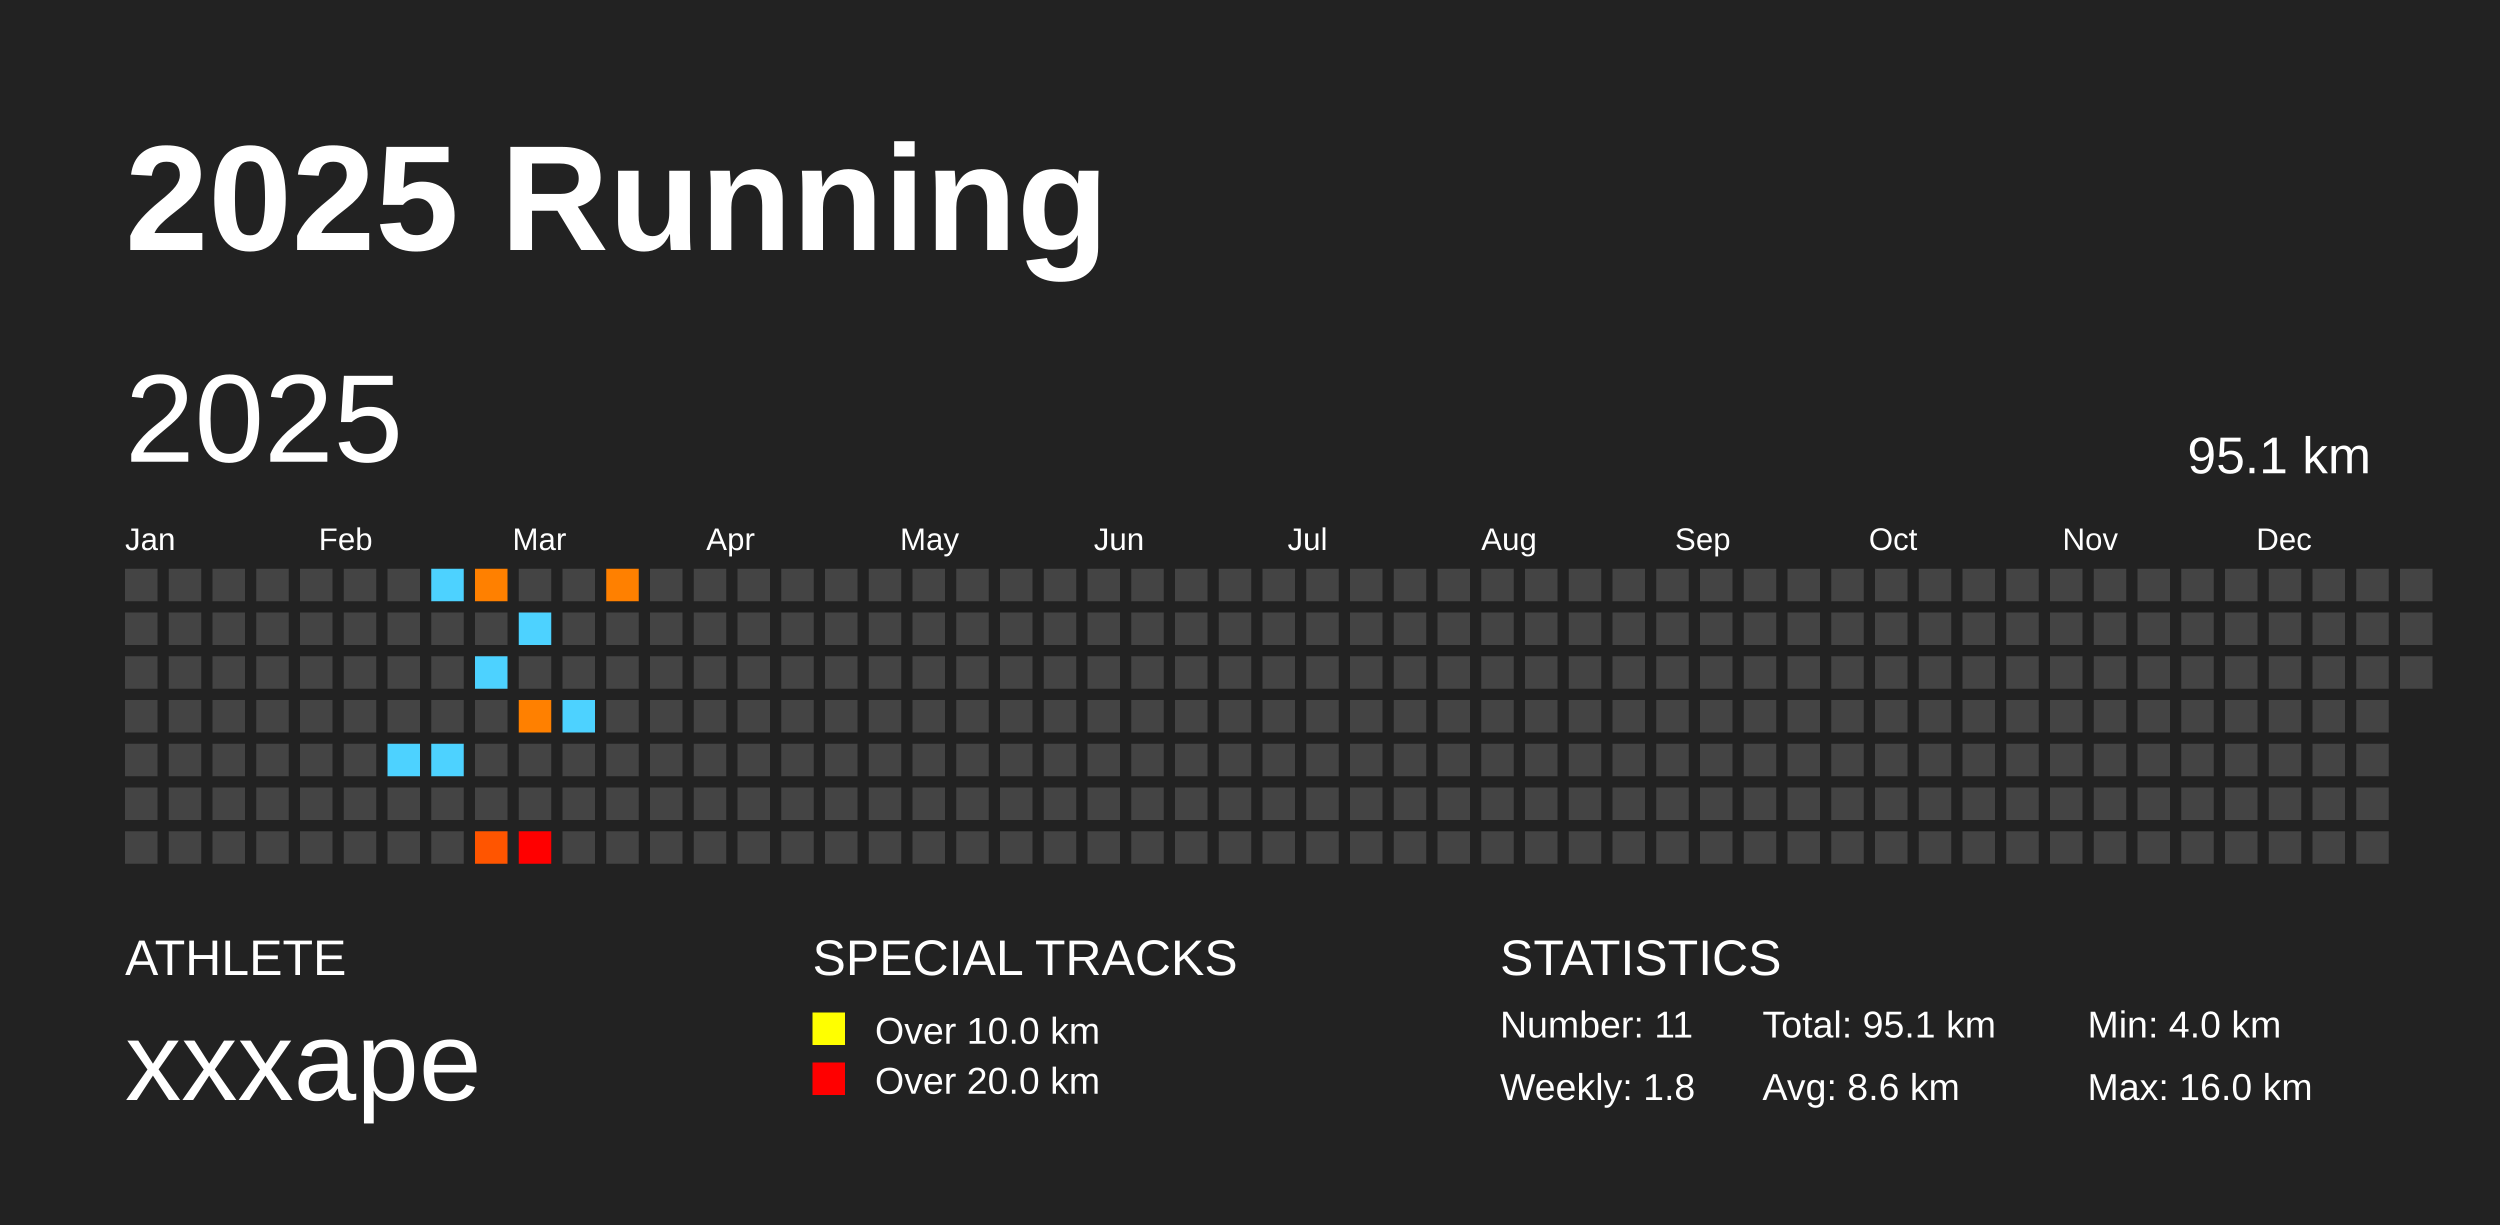
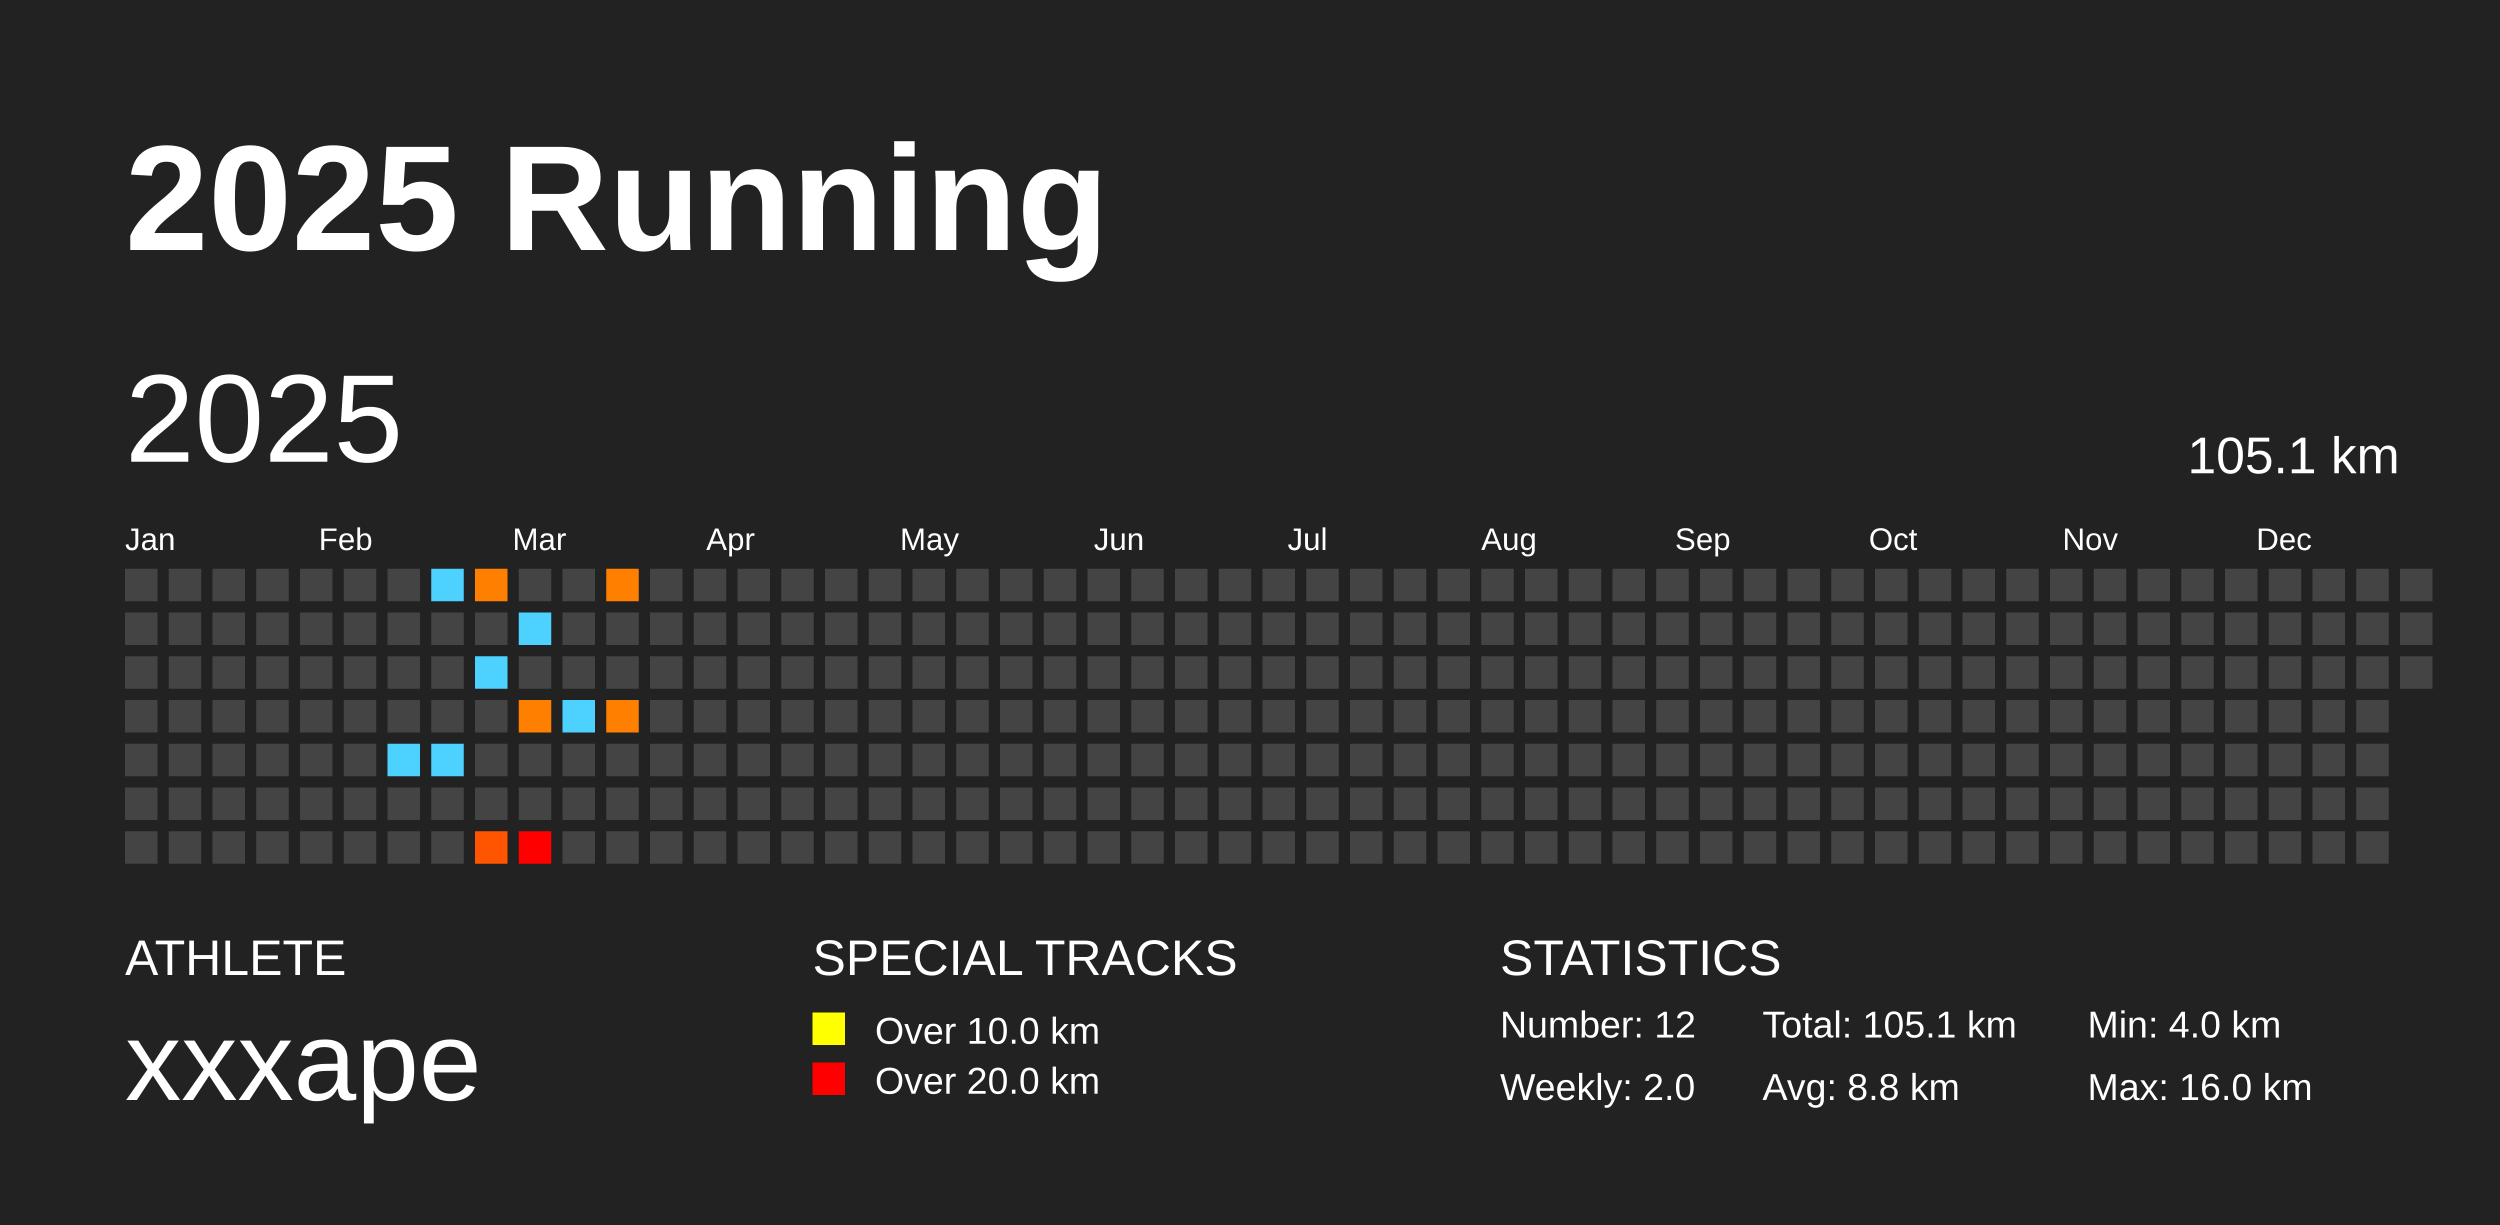
<svg xmlns="http://www.w3.org/2000/svg" baseProfile="full" height="98mm" version="1.1" viewBox="0,0,200,98" width="200mm">
  <defs />
  <rect fill="#222222" height="98" width="200" x="0" y="0" />
  <text fill="#FFFFFF" style="font-size:12px; font-family:Arial; font-weight:bold;" x="10" y="20">2025 Running</text>
  <text fill="#FFFFFF" style="font-size:4px; font-family:Arial" x="10" y="78">ATHLETE</text>
  <text fill="#FFFFFF" style="font-size:9px; font-family:Arial" x="10" y="88">xxxape</text>
  <text fill="#FFFFFF" style="font-size:4px; font-family:Arial" x="65" y="78">SPECIAL TRACKS</text>
  <rect fill="yellow" height="2.6" width="2.6" x="65" y="81" />
  <text fill="#FFFFFF" style="font-size:3px; font-family:Arial" x="70" y="83.5">Over 10.0 km</text>
  <rect fill="red" height="2.6" width="2.6" x="65" y="85" />
  <text fill="#FFFFFF" style="font-size:3px; font-family:Arial" x="70" y="87.5">Over 20.0 km</text>
  <text fill="#FFFFFF" style="font-size:4px; font-family:Arial" x="120" y="78">STATISTICS</text>
-   <text fill="#FFFFFF" style="font-size:3px; font-family:Arial" x="120" y="83">Number: 11</text>
-   <text fill="#FFFFFF" style="font-size:3px; font-family:Arial" x="120" y="88">Weekly: 1.8</text>
-   <text fill="#FFFFFF" style="font-size:3px; font-family:Arial" x="141" y="83">Total: 95.1 km</text>
-   <text fill="#FFFFFF" style="font-size:3px; font-family:Arial" x="141" y="88">Avg: 8.6 km</text>
+   <text fill="#FFFFFF" style="font-size:3px; font-family:Arial" x="120" y="83">Number: 12</text>
+   <text fill="#FFFFFF" style="font-size:3px; font-family:Arial" x="120" y="88">Weekly: 2.0</text>
+   <text fill="#FFFFFF" style="font-size:3px; font-family:Arial" x="141" y="83">Total: 105.1 km</text>
+   <text fill="#FFFFFF" style="font-size:3px; font-family:Arial" x="141" y="88">Avg: 8.8 km</text>
  <text fill="#FFFFFF" style="font-size:3px; font-family:Arial" x="167" y="83">Min: 4.0 km</text>
  <text fill="#FFFFFF" style="font-size:3px; font-family:Arial" x="167" y="88">Max: 16.0 km</text>
  <text dominant-baseline="hanging" fill="#FFFFFF" style="font-size:10.0px; font-family:Arial;" x="10" y="30">2025</text>
-   <text dominant-baseline="hanging" fill="#FFFFFF" style="font-size:4.125px; font-family:Arial;" x="175" y="35">95.1 km</text>
+   <text dominant-baseline="hanging" fill="#FFFFFF" style="font-size:4.125px; font-family:Arial;" x="175" y="35">105.1 km</text>
  <text fill="#FFFFFF" style="font-size:2.5px; font-family:Arial" x="10.0" y="44">Jan</text>
  <text fill="#FFFFFF" style="font-size:2.5px; font-family:Arial" x="25.5" y="44">Feb</text>
  <text fill="#FFFFFF" style="font-size:2.5px; font-family:Arial" x="41.0" y="44">Mar</text>
  <text fill="#FFFFFF" style="font-size:2.5px; font-family:Arial" x="56.5" y="44">Apr</text>
  <text fill="#FFFFFF" style="font-size:2.5px; font-family:Arial" x="72.0" y="44">May</text>
  <text fill="#FFFFFF" style="font-size:2.5px; font-family:Arial" x="87.5" y="44">Jun</text>
  <text fill="#FFFFFF" style="font-size:2.5px; font-family:Arial" x="103.0" y="44">Jul</text>
  <text fill="#FFFFFF" style="font-size:2.5px; font-family:Arial" x="118.5" y="44">Aug</text>
  <text fill="#FFFFFF" style="font-size:2.5px; font-family:Arial" x="134.0" y="44">Sep</text>
  <text fill="#FFFFFF" style="font-size:2.5px; font-family:Arial" x="149.5" y="44">Oct</text>
  <text fill="#FFFFFF" style="font-size:2.5px; font-family:Arial" x="165.0" y="44">Nov</text>
  <text fill="#FFFFFF" style="font-size:2.5px; font-family:Arial" x="180.5" y="44">Dec</text>
  <rect fill="#444444" height="2.6" width="2.6" x="10.0" y="45.5" />
  <rect fill="#444444" height="2.6" width="2.6" x="10.0" y="49.0" />
  <rect fill="#444444" height="2.6" width="2.6" x="10.0" y="52.5" />
  <rect fill="#444444" height="2.6" width="2.6" x="10.0" y="56.0" />
  <rect fill="#444444" height="2.6" width="2.6" x="10.0" y="59.5" />
  <rect fill="#444444" height="2.6" width="2.6" x="10.0" y="63.0" />
  <rect fill="#444444" height="2.6" width="2.6" x="10.0" y="66.5" />
  <rect fill="#444444" height="2.6" width="2.6" x="13.5" y="45.5" />
  <rect fill="#444444" height="2.6" width="2.6" x="13.5" y="49.0" />
  <rect fill="#444444" height="2.6" width="2.6" x="13.5" y="52.5" />
  <rect fill="#444444" height="2.6" width="2.6" x="13.5" y="56.0" />
  <rect fill="#444444" height="2.6" width="2.6" x="13.5" y="59.5" />
  <rect fill="#444444" height="2.6" width="2.6" x="13.5" y="63.0" />
  <rect fill="#444444" height="2.6" width="2.6" x="13.5" y="66.5" />
  <rect fill="#444444" height="2.6" width="2.6" x="17.0" y="45.5" />
  <rect fill="#444444" height="2.6" width="2.6" x="17.0" y="49.0" />
  <rect fill="#444444" height="2.6" width="2.6" x="17.0" y="52.5" />
  <rect fill="#444444" height="2.6" width="2.6" x="17.0" y="56.0" />
  <rect fill="#444444" height="2.6" width="2.6" x="17.0" y="59.5" />
  <rect fill="#444444" height="2.6" width="2.6" x="17.0" y="63.0" />
  <rect fill="#444444" height="2.6" width="2.6" x="17.0" y="66.5" />
  <rect fill="#444444" height="2.6" width="2.6" x="20.5" y="45.5" />
  <rect fill="#444444" height="2.6" width="2.6" x="20.5" y="49.0" />
  <rect fill="#444444" height="2.6" width="2.6" x="20.5" y="52.5" />
  <rect fill="#444444" height="2.6" width="2.6" x="20.5" y="56.0" />
  <rect fill="#444444" height="2.6" width="2.6" x="20.5" y="59.5" />
  <rect fill="#444444" height="2.6" width="2.6" x="20.5" y="63.0" />
  <rect fill="#444444" height="2.6" width="2.6" x="20.5" y="66.5" />
  <rect fill="#444444" height="2.6" width="2.6" x="24.0" y="45.5" />
  <rect fill="#444444" height="2.6" width="2.6" x="24.0" y="49.0" />
  <rect fill="#444444" height="2.6" width="2.6" x="24.0" y="52.5" />
  <rect fill="#444444" height="2.6" width="2.6" x="24.0" y="56.0" />
  <rect fill="#444444" height="2.6" width="2.6" x="24.0" y="59.5" />
  <rect fill="#444444" height="2.6" width="2.6" x="24.0" y="63.0" />
  <rect fill="#444444" height="2.6" width="2.6" x="24.0" y="66.5" />
  <rect fill="#444444" height="2.6" width="2.6" x="27.5" y="45.5" />
  <rect fill="#444444" height="2.6" width="2.6" x="27.5" y="49.0" />
  <rect fill="#444444" height="2.6" width="2.6" x="27.5" y="52.5" />
  <rect fill="#444444" height="2.6" width="2.6" x="27.5" y="56.0" />
  <rect fill="#444444" height="2.6" width="2.6" x="27.5" y="59.5" />
  <rect fill="#444444" height="2.6" width="2.6" x="27.5" y="63.0" />
  <rect fill="#444444" height="2.6" width="2.6" x="27.5" y="66.5" />
  <rect fill="#444444" height="2.6" width="2.6" x="31.0" y="45.5" />
  <rect fill="#444444" height="2.6" width="2.6" x="31.0" y="49.0" />
  <rect fill="#444444" height="2.6" width="2.6" x="31.0" y="52.5" />
  <rect fill="#444444" height="2.6" width="2.6" x="31.0" y="56.0" />
  <rect fill="#4dd2ff" height="2.6" width="2.6" x="31.0" y="59.5" />
  <rect fill="#444444" height="2.6" width="2.6" x="31.0" y="63.0" />
  <rect fill="#444444" height="2.6" width="2.6" x="31.0" y="66.5" />
  <rect fill="#4dd2ff" height="2.6" width="2.6" x="34.5" y="45.5" />
  <rect fill="#444444" height="2.6" width="2.6" x="34.5" y="49.0" />
  <rect fill="#444444" height="2.6" width="2.6" x="34.5" y="52.5" />
  <rect fill="#444444" height="2.6" width="2.6" x="34.5" y="56.0" />
  <rect fill="#4dd2ff" height="2.6" width="2.6" x="34.5" y="59.5" />
  <rect fill="#444444" height="2.6" width="2.6" x="34.5" y="63.0" />
  <rect fill="#444444" height="2.6" width="2.6" x="34.5" y="66.5" />
  <rect fill="#ff8000" height="2.6" width="2.6" x="38.0" y="45.5" />
  <rect fill="#444444" height="2.6" width="2.6" x="38.0" y="49.0" />
  <rect fill="#4dd2ff" height="2.6" width="2.6" x="38.0" y="52.5" />
  <rect fill="#444444" height="2.6" width="2.6" x="38.0" y="56.0" />
  <rect fill="#444444" height="2.6" width="2.6" x="38.0" y="59.5" />
  <rect fill="#444444" height="2.6" width="2.6" x="38.0" y="63.0" />
  <rect fill="#ff5500" height="2.6" width="2.6" x="38.0" y="66.5" />
  <rect fill="#444444" height="2.6" width="2.6" x="41.5" y="45.5" />
  <rect fill="#4dd2ff" height="2.6" width="2.6" x="41.5" y="49.0" />
  <rect fill="#444444" height="2.6" width="2.6" x="41.5" y="52.5" />
  <rect fill="#ff8000" height="2.6" width="2.6" x="41.5" y="56.0" />
  <rect fill="#444444" height="2.6" width="2.6" x="41.5" y="59.5" />
  <rect fill="#444444" height="2.6" width="2.6" x="41.5" y="63.0" />
  <rect fill="#ff0000" height="2.6" width="2.6" x="41.5" y="66.5" />
  <rect fill="#444444" height="2.6" width="2.6" x="45.0" y="45.5" />
  <rect fill="#444444" height="2.6" width="2.6" x="45.0" y="49.0" />
  <rect fill="#444444" height="2.6" width="2.6" x="45.0" y="52.5" />
  <rect fill="#4dd2ff" height="2.6" width="2.6" x="45.0" y="56.0" />
  <rect fill="#444444" height="2.6" width="2.6" x="45.0" y="59.5" />
  <rect fill="#444444" height="2.6" width="2.6" x="45.0" y="63.0" />
  <rect fill="#444444" height="2.6" width="2.6" x="45.0" y="66.5" />
  <rect fill="#ff8000" height="2.6" width="2.6" x="48.5" y="45.5" />
  <rect fill="#444444" height="2.6" width="2.6" x="48.5" y="49.0" />
  <rect fill="#444444" height="2.6" width="2.6" x="48.5" y="52.5" />
-   <rect fill="#444444" height="2.6" width="2.6" x="48.5" y="56.0" />
+   <rect fill="#ff8000" height="2.6" width="2.6" x="48.5" y="56.0" />
  <rect fill="#444444" height="2.6" width="2.6" x="48.5" y="59.5" />
  <rect fill="#444444" height="2.6" width="2.6" x="48.5" y="63.0" />
  <rect fill="#444444" height="2.6" width="2.6" x="48.5" y="66.5" />
  <rect fill="#444444" height="2.6" width="2.6" x="52.0" y="45.5" />
  <rect fill="#444444" height="2.6" width="2.6" x="52.0" y="49.0" />
  <rect fill="#444444" height="2.6" width="2.6" x="52.0" y="52.5" />
  <rect fill="#444444" height="2.6" width="2.6" x="52.0" y="56.0" />
  <rect fill="#444444" height="2.6" width="2.6" x="52.0" y="59.5" />
  <rect fill="#444444" height="2.6" width="2.6" x="52.0" y="63.0" />
  <rect fill="#444444" height="2.6" width="2.6" x="52.0" y="66.5" />
  <rect fill="#444444" height="2.6" width="2.6" x="55.5" y="45.5" />
  <rect fill="#444444" height="2.6" width="2.6" x="55.5" y="49.0" />
  <rect fill="#444444" height="2.6" width="2.6" x="55.5" y="52.5" />
  <rect fill="#444444" height="2.6" width="2.6" x="55.5" y="56.0" />
  <rect fill="#444444" height="2.6" width="2.6" x="55.5" y="59.5" />
  <rect fill="#444444" height="2.6" width="2.6" x="55.5" y="63.0" />
  <rect fill="#444444" height="2.6" width="2.6" x="55.5" y="66.5" />
  <rect fill="#444444" height="2.6" width="2.6" x="59.0" y="45.5" />
  <rect fill="#444444" height="2.6" width="2.6" x="59.0" y="49.0" />
  <rect fill="#444444" height="2.6" width="2.6" x="59.0" y="52.5" />
  <rect fill="#444444" height="2.6" width="2.6" x="59.0" y="56.0" />
  <rect fill="#444444" height="2.6" width="2.6" x="59.0" y="59.5" />
  <rect fill="#444444" height="2.6" width="2.6" x="59.0" y="63.0" />
  <rect fill="#444444" height="2.6" width="2.6" x="59.0" y="66.5" />
  <rect fill="#444444" height="2.6" width="2.6" x="62.5" y="45.5" />
  <rect fill="#444444" height="2.6" width="2.6" x="62.5" y="49.0" />
  <rect fill="#444444" height="2.6" width="2.6" x="62.5" y="52.5" />
  <rect fill="#444444" height="2.6" width="2.6" x="62.5" y="56.0" />
  <rect fill="#444444" height="2.6" width="2.6" x="62.5" y="59.5" />
  <rect fill="#444444" height="2.6" width="2.6" x="62.5" y="63.0" />
  <rect fill="#444444" height="2.6" width="2.6" x="62.5" y="66.5" />
  <rect fill="#444444" height="2.6" width="2.6" x="66.0" y="45.5" />
  <rect fill="#444444" height="2.6" width="2.6" x="66.0" y="49.0" />
  <rect fill="#444444" height="2.6" width="2.6" x="66.0" y="52.5" />
  <rect fill="#444444" height="2.6" width="2.6" x="66.0" y="56.0" />
  <rect fill="#444444" height="2.6" width="2.6" x="66.0" y="59.5" />
  <rect fill="#444444" height="2.6" width="2.6" x="66.0" y="63.0" />
  <rect fill="#444444" height="2.6" width="2.6" x="66.0" y="66.5" />
  <rect fill="#444444" height="2.6" width="2.6" x="69.5" y="45.5" />
  <rect fill="#444444" height="2.6" width="2.6" x="69.5" y="49.0" />
  <rect fill="#444444" height="2.6" width="2.6" x="69.5" y="52.5" />
  <rect fill="#444444" height="2.6" width="2.6" x="69.5" y="56.0" />
  <rect fill="#444444" height="2.6" width="2.6" x="69.5" y="59.5" />
  <rect fill="#444444" height="2.6" width="2.6" x="69.5" y="63.0" />
  <rect fill="#444444" height="2.6" width="2.6" x="69.5" y="66.5" />
  <rect fill="#444444" height="2.6" width="2.6" x="73.0" y="45.5" />
  <rect fill="#444444" height="2.6" width="2.6" x="73.0" y="49.0" />
  <rect fill="#444444" height="2.6" width="2.6" x="73.0" y="52.5" />
  <rect fill="#444444" height="2.6" width="2.6" x="73.0" y="56.0" />
  <rect fill="#444444" height="2.6" width="2.6" x="73.0" y="59.5" />
  <rect fill="#444444" height="2.6" width="2.6" x="73.0" y="63.0" />
  <rect fill="#444444" height="2.6" width="2.6" x="73.0" y="66.5" />
  <rect fill="#444444" height="2.6" width="2.6" x="76.5" y="45.5" />
  <rect fill="#444444" height="2.6" width="2.6" x="76.5" y="49.0" />
  <rect fill="#444444" height="2.6" width="2.6" x="76.5" y="52.5" />
  <rect fill="#444444" height="2.6" width="2.6" x="76.5" y="56.0" />
  <rect fill="#444444" height="2.6" width="2.6" x="76.5" y="59.5" />
  <rect fill="#444444" height="2.6" width="2.6" x="76.5" y="63.0" />
  <rect fill="#444444" height="2.6" width="2.6" x="76.5" y="66.5" />
  <rect fill="#444444" height="2.6" width="2.6" x="80.0" y="45.5" />
  <rect fill="#444444" height="2.6" width="2.6" x="80.0" y="49.0" />
  <rect fill="#444444" height="2.6" width="2.6" x="80.0" y="52.5" />
  <rect fill="#444444" height="2.6" width="2.6" x="80.0" y="56.0" />
  <rect fill="#444444" height="2.6" width="2.6" x="80.0" y="59.5" />
  <rect fill="#444444" height="2.6" width="2.6" x="80.0" y="63.0" />
  <rect fill="#444444" height="2.6" width="2.6" x="80.0" y="66.5" />
  <rect fill="#444444" height="2.6" width="2.6" x="83.5" y="45.5" />
  <rect fill="#444444" height="2.6" width="2.6" x="83.5" y="49.0" />
  <rect fill="#444444" height="2.6" width="2.6" x="83.5" y="52.5" />
  <rect fill="#444444" height="2.6" width="2.6" x="83.5" y="56.0" />
  <rect fill="#444444" height="2.6" width="2.6" x="83.5" y="59.5" />
  <rect fill="#444444" height="2.6" width="2.6" x="83.5" y="63.0" />
  <rect fill="#444444" height="2.6" width="2.6" x="83.5" y="66.5" />
  <rect fill="#444444" height="2.6" width="2.6" x="87.0" y="45.5" />
  <rect fill="#444444" height="2.6" width="2.6" x="87.0" y="49.0" />
  <rect fill="#444444" height="2.6" width="2.6" x="87.0" y="52.5" />
  <rect fill="#444444" height="2.6" width="2.6" x="87.0" y="56.0" />
  <rect fill="#444444" height="2.6" width="2.6" x="87.0" y="59.5" />
  <rect fill="#444444" height="2.6" width="2.6" x="87.0" y="63.0" />
  <rect fill="#444444" height="2.6" width="2.6" x="87.0" y="66.5" />
  <rect fill="#444444" height="2.6" width="2.6" x="90.5" y="45.5" />
  <rect fill="#444444" height="2.6" width="2.6" x="90.5" y="49.0" />
  <rect fill="#444444" height="2.6" width="2.6" x="90.5" y="52.5" />
  <rect fill="#444444" height="2.6" width="2.6" x="90.5" y="56.0" />
  <rect fill="#444444" height="2.6" width="2.6" x="90.5" y="59.5" />
  <rect fill="#444444" height="2.6" width="2.6" x="90.5" y="63.0" />
  <rect fill="#444444" height="2.6" width="2.6" x="90.5" y="66.5" />
  <rect fill="#444444" height="2.6" width="2.6" x="94.0" y="45.5" />
  <rect fill="#444444" height="2.6" width="2.6" x="94.0" y="49.0" />
  <rect fill="#444444" height="2.6" width="2.6" x="94.0" y="52.5" />
  <rect fill="#444444" height="2.6" width="2.6" x="94.0" y="56.0" />
  <rect fill="#444444" height="2.6" width="2.6" x="94.0" y="59.5" />
  <rect fill="#444444" height="2.6" width="2.6" x="94.0" y="63.0" />
  <rect fill="#444444" height="2.6" width="2.6" x="94.0" y="66.5" />
  <rect fill="#444444" height="2.6" width="2.6" x="97.5" y="45.5" />
  <rect fill="#444444" height="2.6" width="2.6" x="97.5" y="49.0" />
  <rect fill="#444444" height="2.6" width="2.6" x="97.5" y="52.5" />
  <rect fill="#444444" height="2.6" width="2.6" x="97.5" y="56.0" />
  <rect fill="#444444" height="2.6" width="2.6" x="97.5" y="59.5" />
  <rect fill="#444444" height="2.6" width="2.6" x="97.5" y="63.0" />
  <rect fill="#444444" height="2.6" width="2.6" x="97.5" y="66.5" />
  <rect fill="#444444" height="2.6" width="2.6" x="101.0" y="45.5" />
  <rect fill="#444444" height="2.6" width="2.6" x="101.0" y="49.0" />
  <rect fill="#444444" height="2.6" width="2.6" x="101.0" y="52.5" />
  <rect fill="#444444" height="2.6" width="2.6" x="101.0" y="56.0" />
  <rect fill="#444444" height="2.6" width="2.6" x="101.0" y="59.5" />
  <rect fill="#444444" height="2.6" width="2.6" x="101.0" y="63.0" />
  <rect fill="#444444" height="2.6" width="2.6" x="101.0" y="66.5" />
  <rect fill="#444444" height="2.6" width="2.6" x="104.5" y="45.5" />
  <rect fill="#444444" height="2.6" width="2.6" x="104.5" y="49.0" />
  <rect fill="#444444" height="2.6" width="2.6" x="104.5" y="52.5" />
  <rect fill="#444444" height="2.6" width="2.6" x="104.5" y="56.0" />
  <rect fill="#444444" height="2.6" width="2.6" x="104.5" y="59.5" />
  <rect fill="#444444" height="2.6" width="2.6" x="104.5" y="63.0" />
  <rect fill="#444444" height="2.6" width="2.6" x="104.5" y="66.5" />
  <rect fill="#444444" height="2.6" width="2.6" x="108.0" y="45.5" />
  <rect fill="#444444" height="2.6" width="2.6" x="108.0" y="49.0" />
  <rect fill="#444444" height="2.6" width="2.6" x="108.0" y="52.5" />
  <rect fill="#444444" height="2.6" width="2.6" x="108.0" y="56.0" />
  <rect fill="#444444" height="2.6" width="2.6" x="108.0" y="59.5" />
  <rect fill="#444444" height="2.6" width="2.6" x="108.0" y="63.0" />
  <rect fill="#444444" height="2.6" width="2.6" x="108.0" y="66.5" />
  <rect fill="#444444" height="2.6" width="2.6" x="111.5" y="45.5" />
  <rect fill="#444444" height="2.6" width="2.6" x="111.5" y="49.0" />
  <rect fill="#444444" height="2.6" width="2.6" x="111.5" y="52.5" />
  <rect fill="#444444" height="2.6" width="2.6" x="111.5" y="56.0" />
  <rect fill="#444444" height="2.6" width="2.6" x="111.5" y="59.5" />
  <rect fill="#444444" height="2.6" width="2.6" x="111.5" y="63.0" />
  <rect fill="#444444" height="2.6" width="2.6" x="111.5" y="66.5" />
  <rect fill="#444444" height="2.6" width="2.6" x="115.0" y="45.5" />
  <rect fill="#444444" height="2.6" width="2.6" x="115.0" y="49.0" />
  <rect fill="#444444" height="2.6" width="2.6" x="115.0" y="52.5" />
  <rect fill="#444444" height="2.6" width="2.6" x="115.0" y="56.0" />
  <rect fill="#444444" height="2.6" width="2.6" x="115.0" y="59.5" />
  <rect fill="#444444" height="2.6" width="2.6" x="115.0" y="63.0" />
  <rect fill="#444444" height="2.6" width="2.6" x="115.0" y="66.5" />
  <rect fill="#444444" height="2.6" width="2.6" x="118.5" y="45.5" />
  <rect fill="#444444" height="2.6" width="2.6" x="118.5" y="49.0" />
  <rect fill="#444444" height="2.6" width="2.6" x="118.5" y="52.5" />
  <rect fill="#444444" height="2.6" width="2.6" x="118.5" y="56.0" />
  <rect fill="#444444" height="2.6" width="2.6" x="118.5" y="59.5" />
  <rect fill="#444444" height="2.6" width="2.6" x="118.5" y="63.0" />
  <rect fill="#444444" height="2.6" width="2.6" x="118.5" y="66.5" />
  <rect fill="#444444" height="2.6" width="2.6" x="122.0" y="45.5" />
  <rect fill="#444444" height="2.6" width="2.6" x="122.0" y="49.0" />
  <rect fill="#444444" height="2.6" width="2.6" x="122.0" y="52.5" />
  <rect fill="#444444" height="2.6" width="2.6" x="122.0" y="56.0" />
  <rect fill="#444444" height="2.6" width="2.6" x="122.0" y="59.5" />
  <rect fill="#444444" height="2.6" width="2.6" x="122.0" y="63.0" />
  <rect fill="#444444" height="2.6" width="2.6" x="122.0" y="66.5" />
  <rect fill="#444444" height="2.6" width="2.6" x="125.5" y="45.5" />
  <rect fill="#444444" height="2.6" width="2.6" x="125.5" y="49.0" />
  <rect fill="#444444" height="2.6" width="2.6" x="125.5" y="52.5" />
  <rect fill="#444444" height="2.6" width="2.6" x="125.5" y="56.0" />
  <rect fill="#444444" height="2.6" width="2.6" x="125.5" y="59.5" />
  <rect fill="#444444" height="2.6" width="2.6" x="125.5" y="63.0" />
  <rect fill="#444444" height="2.6" width="2.6" x="125.5" y="66.5" />
  <rect fill="#444444" height="2.6" width="2.6" x="129.0" y="45.5" />
  <rect fill="#444444" height="2.6" width="2.6" x="129.0" y="49.0" />
  <rect fill="#444444" height="2.6" width="2.6" x="129.0" y="52.5" />
  <rect fill="#444444" height="2.6" width="2.6" x="129.0" y="56.0" />
  <rect fill="#444444" height="2.6" width="2.6" x="129.0" y="59.5" />
  <rect fill="#444444" height="2.6" width="2.6" x="129.0" y="63.0" />
  <rect fill="#444444" height="2.6" width="2.6" x="129.0" y="66.5" />
  <rect fill="#444444" height="2.6" width="2.6" x="132.5" y="45.5" />
  <rect fill="#444444" height="2.6" width="2.6" x="132.5" y="49.0" />
  <rect fill="#444444" height="2.6" width="2.6" x="132.5" y="52.5" />
  <rect fill="#444444" height="2.6" width="2.6" x="132.5" y="56.0" />
  <rect fill="#444444" height="2.6" width="2.6" x="132.5" y="59.5" />
  <rect fill="#444444" height="2.6" width="2.6" x="132.5" y="63.0" />
  <rect fill="#444444" height="2.6" width="2.6" x="132.5" y="66.5" />
  <rect fill="#444444" height="2.6" width="2.6" x="136.0" y="45.5" />
  <rect fill="#444444" height="2.6" width="2.6" x="136.0" y="49.0" />
  <rect fill="#444444" height="2.6" width="2.6" x="136.0" y="52.5" />
  <rect fill="#444444" height="2.6" width="2.6" x="136.0" y="56.0" />
  <rect fill="#444444" height="2.6" width="2.6" x="136.0" y="59.5" />
  <rect fill="#444444" height="2.6" width="2.6" x="136.0" y="63.0" />
  <rect fill="#444444" height="2.6" width="2.6" x="136.0" y="66.5" />
  <rect fill="#444444" height="2.6" width="2.6" x="139.5" y="45.5" />
  <rect fill="#444444" height="2.6" width="2.6" x="139.5" y="49.0" />
  <rect fill="#444444" height="2.6" width="2.6" x="139.5" y="52.5" />
  <rect fill="#444444" height="2.6" width="2.6" x="139.5" y="56.0" />
  <rect fill="#444444" height="2.6" width="2.6" x="139.5" y="59.5" />
  <rect fill="#444444" height="2.6" width="2.6" x="139.5" y="63.0" />
  <rect fill="#444444" height="2.6" width="2.6" x="139.5" y="66.5" />
  <rect fill="#444444" height="2.6" width="2.6" x="143.0" y="45.5" />
  <rect fill="#444444" height="2.6" width="2.6" x="143.0" y="49.0" />
  <rect fill="#444444" height="2.6" width="2.6" x="143.0" y="52.5" />
  <rect fill="#444444" height="2.6" width="2.6" x="143.0" y="56.0" />
  <rect fill="#444444" height="2.6" width="2.6" x="143.0" y="59.5" />
  <rect fill="#444444" height="2.6" width="2.6" x="143.0" y="63.0" />
  <rect fill="#444444" height="2.6" width="2.6" x="143.0" y="66.5" />
  <rect fill="#444444" height="2.6" width="2.6" x="146.5" y="45.5" />
  <rect fill="#444444" height="2.6" width="2.6" x="146.5" y="49.0" />
  <rect fill="#444444" height="2.6" width="2.6" x="146.5" y="52.5" />
  <rect fill="#444444" height="2.6" width="2.6" x="146.5" y="56.0" />
  <rect fill="#444444" height="2.6" width="2.6" x="146.5" y="59.5" />
  <rect fill="#444444" height="2.6" width="2.6" x="146.5" y="63.0" />
  <rect fill="#444444" height="2.6" width="2.6" x="146.5" y="66.5" />
  <rect fill="#444444" height="2.6" width="2.6" x="150.0" y="45.5" />
  <rect fill="#444444" height="2.6" width="2.6" x="150.0" y="49.0" />
  <rect fill="#444444" height="2.6" width="2.6" x="150.0" y="52.5" />
  <rect fill="#444444" height="2.6" width="2.6" x="150.0" y="56.0" />
  <rect fill="#444444" height="2.6" width="2.6" x="150.0" y="59.5" />
  <rect fill="#444444" height="2.6" width="2.6" x="150.0" y="63.0" />
  <rect fill="#444444" height="2.6" width="2.6" x="150.0" y="66.5" />
  <rect fill="#444444" height="2.6" width="2.6" x="153.5" y="45.5" />
  <rect fill="#444444" height="2.6" width="2.6" x="153.5" y="49.0" />
  <rect fill="#444444" height="2.6" width="2.6" x="153.5" y="52.5" />
  <rect fill="#444444" height="2.6" width="2.6" x="153.5" y="56.0" />
  <rect fill="#444444" height="2.6" width="2.6" x="153.5" y="59.5" />
  <rect fill="#444444" height="2.6" width="2.6" x="153.5" y="63.0" />
  <rect fill="#444444" height="2.6" width="2.6" x="153.5" y="66.5" />
  <rect fill="#444444" height="2.6" width="2.6" x="157.0" y="45.5" />
  <rect fill="#444444" height="2.6" width="2.6" x="157.0" y="49.0" />
  <rect fill="#444444" height="2.6" width="2.6" x="157.0" y="52.5" />
  <rect fill="#444444" height="2.6" width="2.6" x="157.0" y="56.0" />
  <rect fill="#444444" height="2.6" width="2.6" x="157.0" y="59.5" />
  <rect fill="#444444" height="2.6" width="2.6" x="157.0" y="63.0" />
  <rect fill="#444444" height="2.6" width="2.6" x="157.0" y="66.5" />
  <rect fill="#444444" height="2.6" width="2.6" x="160.5" y="45.5" />
  <rect fill="#444444" height="2.6" width="2.6" x="160.5" y="49.0" />
  <rect fill="#444444" height="2.6" width="2.6" x="160.5" y="52.5" />
  <rect fill="#444444" height="2.6" width="2.6" x="160.5" y="56.0" />
  <rect fill="#444444" height="2.6" width="2.6" x="160.5" y="59.5" />
  <rect fill="#444444" height="2.6" width="2.6" x="160.5" y="63.0" />
  <rect fill="#444444" height="2.6" width="2.6" x="160.5" y="66.5" />
  <rect fill="#444444" height="2.6" width="2.6" x="164.0" y="45.5" />
  <rect fill="#444444" height="2.6" width="2.6" x="164.0" y="49.0" />
  <rect fill="#444444" height="2.6" width="2.6" x="164.0" y="52.5" />
  <rect fill="#444444" height="2.6" width="2.6" x="164.0" y="56.0" />
  <rect fill="#444444" height="2.6" width="2.6" x="164.0" y="59.5" />
  <rect fill="#444444" height="2.6" width="2.6" x="164.0" y="63.0" />
  <rect fill="#444444" height="2.6" width="2.6" x="164.0" y="66.5" />
  <rect fill="#444444" height="2.6" width="2.6" x="167.5" y="45.5" />
  <rect fill="#444444" height="2.6" width="2.6" x="167.5" y="49.0" />
  <rect fill="#444444" height="2.6" width="2.6" x="167.5" y="52.5" />
  <rect fill="#444444" height="2.6" width="2.6" x="167.5" y="56.0" />
  <rect fill="#444444" height="2.6" width="2.6" x="167.5" y="59.5" />
  <rect fill="#444444" height="2.6" width="2.6" x="167.5" y="63.0" />
  <rect fill="#444444" height="2.6" width="2.6" x="167.5" y="66.5" />
  <rect fill="#444444" height="2.6" width="2.6" x="171.0" y="45.5" />
  <rect fill="#444444" height="2.6" width="2.6" x="171.0" y="49.0" />
  <rect fill="#444444" height="2.6" width="2.6" x="171.0" y="52.5" />
  <rect fill="#444444" height="2.6" width="2.6" x="171.0" y="56.0" />
  <rect fill="#444444" height="2.6" width="2.6" x="171.0" y="59.5" />
  <rect fill="#444444" height="2.6" width="2.6" x="171.0" y="63.0" />
  <rect fill="#444444" height="2.6" width="2.6" x="171.0" y="66.5" />
  <rect fill="#444444" height="2.6" width="2.6" x="174.5" y="45.5" />
  <rect fill="#444444" height="2.6" width="2.6" x="174.5" y="49.0" />
  <rect fill="#444444" height="2.6" width="2.6" x="174.5" y="52.5" />
  <rect fill="#444444" height="2.6" width="2.6" x="174.5" y="56.0" />
  <rect fill="#444444" height="2.6" width="2.6" x="174.5" y="59.5" />
  <rect fill="#444444" height="2.6" width="2.6" x="174.5" y="63.0" />
  <rect fill="#444444" height="2.6" width="2.6" x="174.5" y="66.5" />
  <rect fill="#444444" height="2.6" width="2.6" x="178.0" y="45.5" />
  <rect fill="#444444" height="2.6" width="2.6" x="178.0" y="49.0" />
  <rect fill="#444444" height="2.6" width="2.6" x="178.0" y="52.5" />
  <rect fill="#444444" height="2.6" width="2.6" x="178.0" y="56.0" />
  <rect fill="#444444" height="2.6" width="2.6" x="178.0" y="59.5" />
  <rect fill="#444444" height="2.6" width="2.6" x="178.0" y="63.0" />
  <rect fill="#444444" height="2.6" width="2.6" x="178.0" y="66.5" />
  <rect fill="#444444" height="2.6" width="2.6" x="181.5" y="45.5" />
  <rect fill="#444444" height="2.6" width="2.6" x="181.5" y="49.0" />
  <rect fill="#444444" height="2.6" width="2.6" x="181.5" y="52.5" />
  <rect fill="#444444" height="2.6" width="2.6" x="181.5" y="56.0" />
  <rect fill="#444444" height="2.6" width="2.6" x="181.5" y="59.5" />
  <rect fill="#444444" height="2.6" width="2.6" x="181.5" y="63.0" />
  <rect fill="#444444" height="2.6" width="2.6" x="181.5" y="66.5" />
  <rect fill="#444444" height="2.6" width="2.6" x="185.0" y="45.5" />
  <rect fill="#444444" height="2.6" width="2.6" x="185.0" y="49.0" />
  <rect fill="#444444" height="2.6" width="2.6" x="185.0" y="52.5" />
  <rect fill="#444444" height="2.6" width="2.6" x="185.0" y="56.0" />
  <rect fill="#444444" height="2.6" width="2.6" x="185.0" y="59.5" />
  <rect fill="#444444" height="2.6" width="2.6" x="185.0" y="63.0" />
  <rect fill="#444444" height="2.6" width="2.6" x="185.0" y="66.5" />
  <rect fill="#444444" height="2.6" width="2.6" x="188.5" y="45.5" />
  <rect fill="#444444" height="2.6" width="2.6" x="188.5" y="49.0" />
  <rect fill="#444444" height="2.6" width="2.6" x="188.5" y="52.5" />
  <rect fill="#444444" height="2.6" width="2.6" x="188.5" y="56.0" />
  <rect fill="#444444" height="2.6" width="2.6" x="188.5" y="59.5" />
  <rect fill="#444444" height="2.6" width="2.6" x="188.5" y="63.0" />
  <rect fill="#444444" height="2.6" width="2.6" x="188.5" y="66.5" />
  <rect fill="#444444" height="2.6" width="2.6" x="192.0" y="45.5" />
  <rect fill="#444444" height="2.6" width="2.6" x="192.0" y="49.0" />
  <rect fill="#444444" height="2.6" width="2.6" x="192.0" y="52.5" />
</svg>
